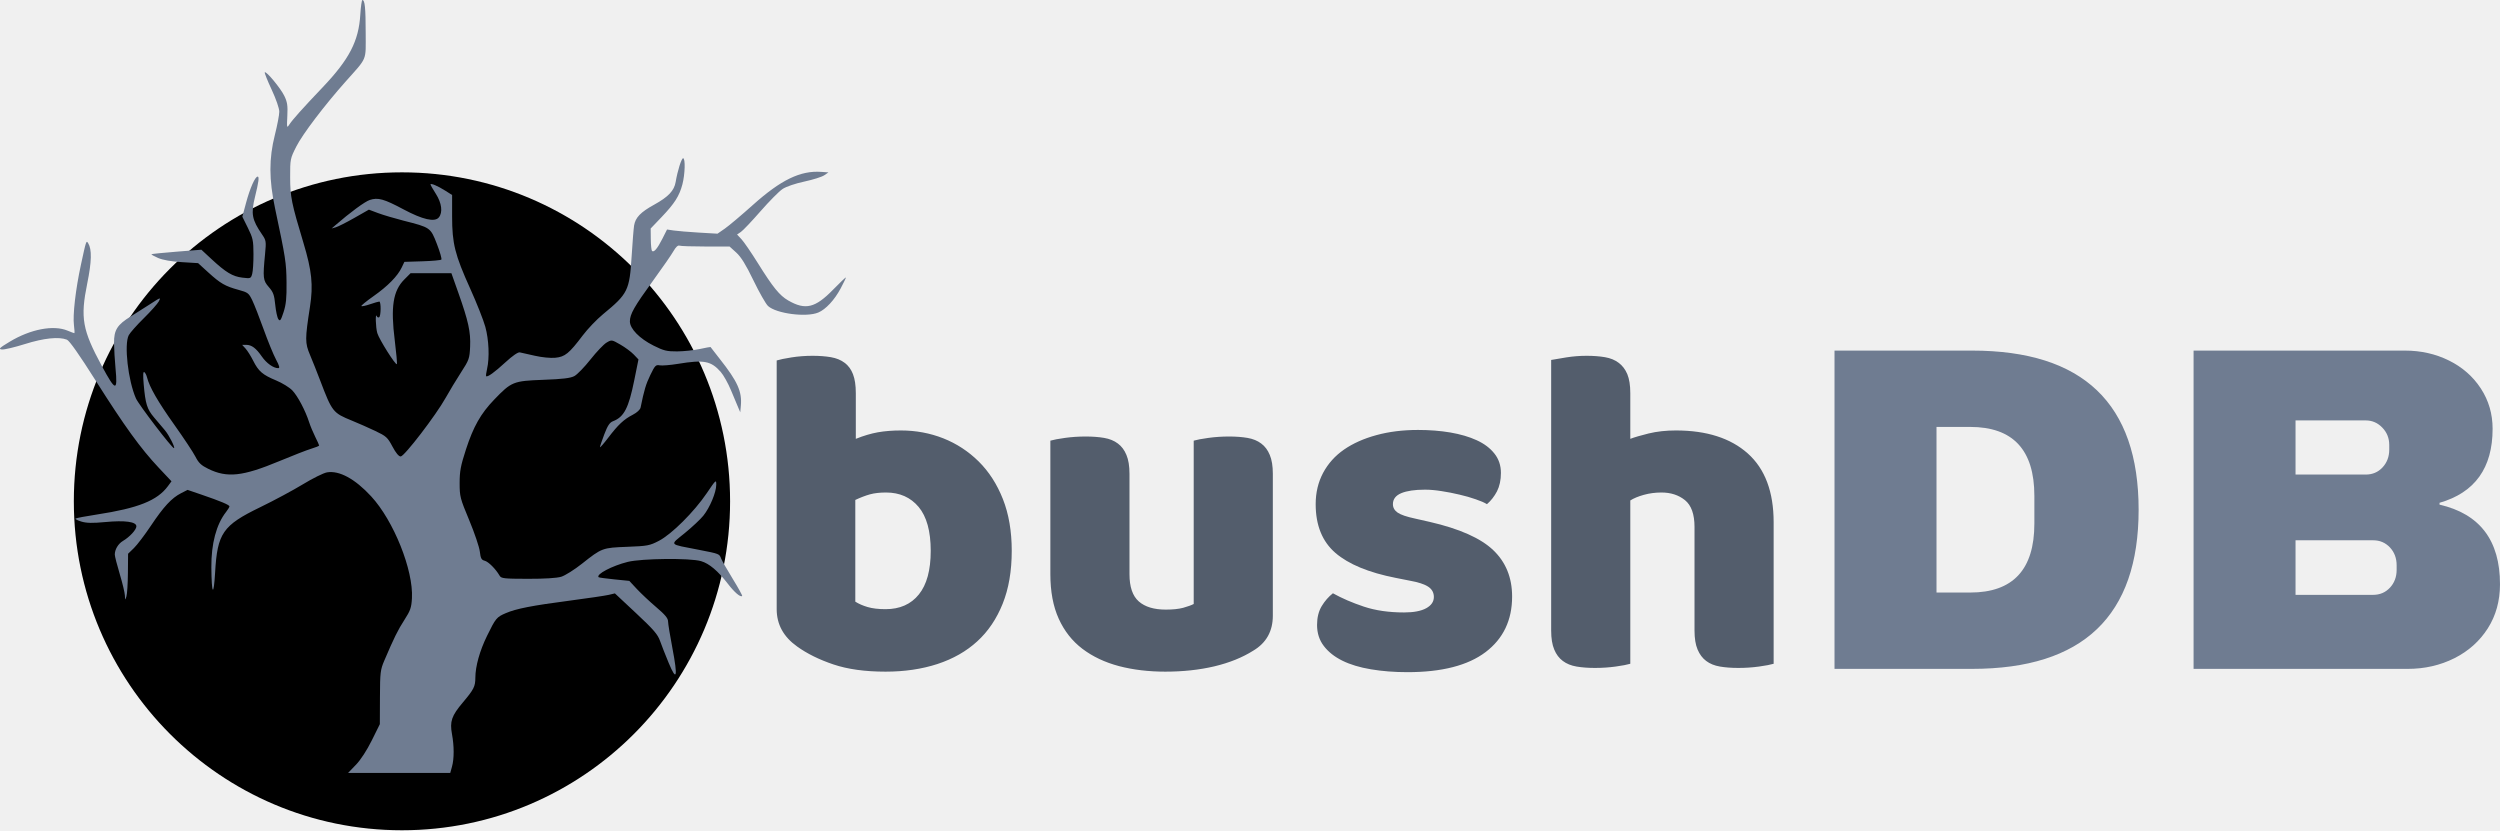
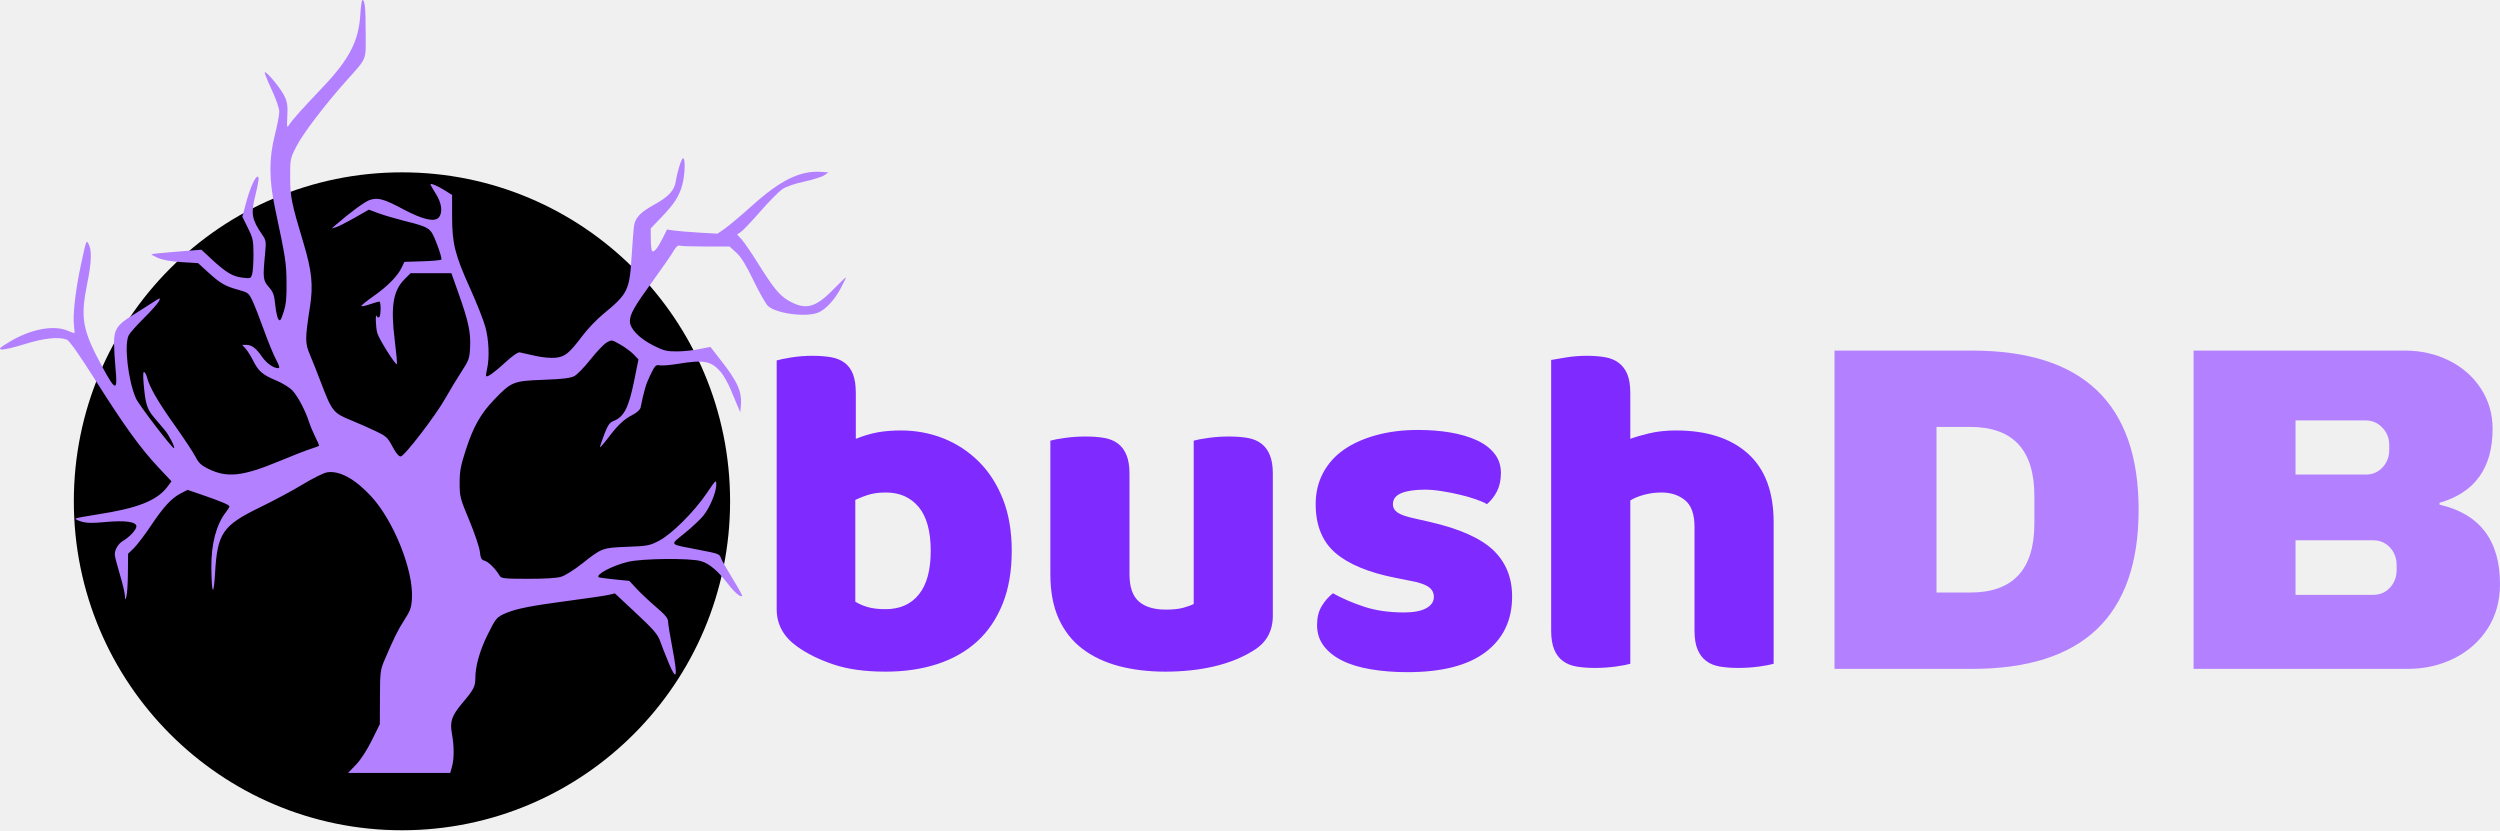
<svg xmlns="http://www.w3.org/2000/svg" width="334.471" height="111.079" version="1.1" viewBox="0 0 359.557 119.41" id="svg23">
  <defs id="defs7">
    <filter id="editing-jagged" x="0" y="0" width="1" height="1">
      <feTurbulence baseFrequency="0" result="turb" seed="1" id="feTurbulence2" />
      <feDisplacementMap in="SourceGraphic" in2="turb" id="feDisplacementMap4" scale="0" xChannelSelector="A" yChannelSelector="A" />
    </filter>
  </defs>
-   <g id="g1577" transform="translate(-126.1745,-7.252487)">
+   <g id="g1577" transform="translate(-126.1745,-7.252486)">
    <g id="g970" transform="translate(36)" style="stroke:none" />
  </g>
-   <g id="g8" transform="matrix(1.31999,0,0,1.323332,-150.9955,-25.45632)">
-     <g id="g10">
-       <rect x="130.28" y="52.772" width="263.542" height="44.083" rx="14.484" ry="22.042" stroke-width="0.79" id="rect9" style="fill:none;stroke:none;stroke-width:1.312;stroke-dasharray:none" />
-       <g id="g1">
-         <g id="g9" />
-         <g id="g2">
-           <circle style="fill:#000000;stroke:none;stroke-width:1.496;stroke-linejoin:round;stroke-dasharray:none" id="path1024" cx="158.188" cy="73.719" r="35.752" transform="translate(-3.9510087e-6)" />
-           <g id="g1079" transform="translate(84.6976)" style="fill:#6f7c91">
-             <path d="m 68.471,102.36 c 0.522,-0.542 1.196,-1.575 1.732,-2.654 l 0.877,-1.767 0.012,-2.914 c 0.011,-2.711 0.045,-2.989 0.477,-4 1.059,-2.476 1.476,-3.317 2.19,-4.421 0.65,-1.005 0.761,-1.323 0.819,-2.354 0.171,-3.036 -1.989,-8.42 -4.443,-11.07 -1.761,-1.903 -3.475,-2.831 -4.809,-2.606 -0.376,0.063 -1.557,0.646 -2.625,1.295 -1.068,0.649 -3.166,1.772 -4.662,2.496 -4.076,1.972 -4.663,2.82 -4.907,7.09 -0.157,2.733 -0.386,2.415 -0.409,-0.569 -0.02,-2.555 0.54,-4.657 1.603,-6.008 0.203,-0.258 0.368,-0.53 0.368,-0.605 0,-0.162 -0.972,-0.57 -3.051,-1.279 l -1.512,-0.516 -0.714,0.364 c -1.022,0.521 -1.893,1.458 -3.279,3.528 -0.668,0.997 -1.501,2.091 -1.852,2.431 l -0.637,0.618 -0.018,2.092 c -0.01,1.151 -0.083,2.296 -0.163,2.544 -0.142,0.445 -0.145,0.443 -0.165,-0.091 -0.011,-0.299 -0.264,-1.351 -0.561,-2.338 -0.298,-0.987 -0.541,-1.941 -0.541,-2.119 0,-0.554 0.372,-1.174 0.885,-1.477 0.74,-0.437 1.468,-1.226 1.468,-1.59 0,-0.5 -1.233,-0.669 -3.388,-0.466 -1.382,0.131 -2.038,0.118 -2.598,-0.049 -0.412,-0.123 -0.702,-0.271 -0.645,-0.328 0.057,-0.057 1.101,-0.256 2.32,-0.441 4.497,-0.686 6.588,-1.517 7.743,-3.079 l 0.393,-0.532 -1.402,-1.486 c -1.962,-2.08 -3.715,-4.497 -6.859,-9.458 -1.785,-2.816 -2.86,-4.341 -3.135,-4.448 -0.883,-0.343 -2.504,-0.174 -4.586,0.479 -1.126,0.353 -2.252,0.618 -2.503,0.588 -0.391,-0.046 -0.27,-0.166 0.849,-0.84 2.281,-1.374 4.779,-1.851 6.324,-1.205 0.357,0.149 0.684,0.272 0.725,0.272 0.041,0 0.023,-0.387 -0.04,-0.861 -0.145,-1.093 0.176,-3.884 0.756,-6.562 0.573,-2.65 0.587,-2.69 0.792,-2.357 0.416,0.673 0.386,1.996 -0.097,4.359 -0.77,3.766 -0.544,5.047 1.587,8.989 1.504,2.781 1.737,2.821 1.49,0.252 -0.082,-0.856 -0.154,-2.085 -0.161,-2.733 -0.014,-1.434 0.344,-2.003 1.837,-2.916 0.552,-0.338 1.521,-0.952 2.152,-1.364 1.081,-0.706 1.134,-0.722 0.896,-0.272 -0.139,0.263 -0.876,1.089 -1.637,1.836 -0.761,0.747 -1.501,1.578 -1.643,1.847 -0.525,0.993 -0.077,4.93 0.781,6.871 0.301,0.681 3.92,5.404 4.14,5.404 0.181,0 -0.531,-1.409 -0.978,-1.936 -0.27,-0.318 -0.804,-0.947 -1.187,-1.399 -0.764,-0.899 -0.943,-1.473 -1.131,-3.617 -0.084,-0.966 -0.064,-1.392 0.062,-1.314 0.103,0.063 0.239,0.322 0.302,0.575 0.262,1.044 1.185,2.645 2.965,5.14 1.036,1.453 2.078,3.022 2.314,3.486 0.344,0.674 0.625,0.94 1.397,1.317 2.055,1.005 3.744,0.822 7.734,-0.837 1.444,-0.601 3.012,-1.209 3.485,-1.351 0.473,-0.142 0.86,-0.299 0.86,-0.348 0,-0.049 -0.193,-0.474 -0.428,-0.944 -0.235,-0.47 -0.532,-1.18 -0.66,-1.578 -0.405,-1.265 -1.255,-2.869 -1.84,-3.472 -0.311,-0.321 -1.103,-0.806 -1.761,-1.078 -1.474,-0.61 -1.92,-0.993 -2.501,-2.149 -0.25,-0.498 -0.623,-1.089 -0.828,-1.313 l -0.374,-0.407 h 0.444 c 0.59,0 1.071,0.358 1.701,1.266 0.509,0.734 1.26,1.268 1.785,1.268 0.199,0 0.14,-0.231 -0.244,-0.951 -0.279,-0.523 -0.883,-1.994 -1.342,-3.269 -0.459,-1.275 -1.017,-2.696 -1.24,-3.156 -0.379,-0.781 -0.48,-0.858 -1.492,-1.133 -1.459,-0.397 -1.974,-0.693 -3.292,-1.889 l -1.119,-1.016 -1.778,-0.108 c -1.128,-0.069 -2.069,-0.233 -2.575,-0.451 -0.439,-0.188 -0.764,-0.373 -0.724,-0.409 0.04,-0.037 1.28,-0.162 2.754,-0.279 l 2.681,-0.213 1.103,1.021 c 1.562,1.446 2.303,1.89 3.365,2.016 0.901,0.107 0.928,0.096 1.07,-0.413 0.08,-0.287 0.143,-1.255 0.139,-2.151 -0.006,-1.477 -0.063,-1.743 -0.61,-2.845 l -0.604,-1.216 0.404,-1.5 c 0.433,-1.609 0.987,-2.858 1.268,-2.858 0.186,0 0.11,0.578 -0.29,2.199 -0.457,1.85 -0.338,2.482 0.765,4.088 0.447,0.65 0.463,0.755 0.329,2.132 -0.253,2.604 -0.223,2.867 0.411,3.588 0.483,0.55 0.592,0.851 0.698,1.924 0.069,0.699 0.223,1.405 0.342,1.568 0.185,0.253 0.268,0.139 0.565,-0.766 0.273,-0.834 0.343,-1.531 0.324,-3.236 -0.024,-2.154 -0.099,-2.633 -1.253,-8.057 -0.665,-3.123 -0.67,-5.396 -0.019,-7.967 0.265,-1.046 0.481,-2.181 0.482,-2.523 1.35e-4,-0.361 -0.35,-1.372 -0.835,-2.409 -0.459,-0.983 -0.796,-1.826 -0.747,-1.874 0.159,-0.159 1.726,1.726 2.131,2.562 0.327,0.676 0.384,1.056 0.327,2.188 -0.065,1.28 -0.051,1.342 0.206,0.944 0.346,-0.536 1.421,-1.734 3.627,-4.047 2.918,-3.059 3.946,-5.036 4.119,-7.921 0.052,-0.871 0.156,-1.584 0.23,-1.584 0.267,0 0.353,0.861 0.356,3.562 0.003,3.133 0.225,2.595 -2.194,5.31 -2.312,2.594 -4.682,5.708 -5.36,7.043 -0.668,1.316 -0.681,1.383 -0.677,3.351 0.005,2.118 0.149,2.827 1.448,7.124 0.917,3.035 1.079,4.597 0.717,6.924 -0.552,3.547 -0.552,3.955 5.4e-4,5.26 0.272,0.642 0.774,1.901 1.115,2.797 1.29,3.385 1.387,3.507 3.437,4.337 0.684,0.277 1.83,0.782 2.548,1.122 1.205,0.571 1.35,0.702 1.881,1.699 0.372,0.699 0.689,1.08 0.898,1.08 0.395,0 3.857,-4.504 4.907,-6.385 0.402,-0.72 1.151,-1.956 1.664,-2.747 0.883,-1.361 0.936,-1.51 0.994,-2.806 0.072,-1.587 -0.186,-2.765 -1.282,-5.85 l -0.756,-2.127 h -4.452 l -0.683,0.683 c -1.224,1.224 -1.497,2.962 -1.037,6.618 0.172,1.372 0.275,2.533 0.228,2.58 -0.14,0.14 -1.943,-2.715 -2.133,-3.38 -0.177,-0.618 -0.227,-2.263 -0.056,-1.838 0.05,0.125 0.166,0.181 0.257,0.125 0.206,-0.127 0.221,-1.71 0.017,-1.71 -0.082,0 -0.534,0.131 -1.006,0.292 -0.471,0.161 -0.897,0.252 -0.946,0.202 -0.049,-0.049 0.546,-0.535 1.322,-1.079 1.55,-1.086 2.626,-2.178 3.075,-3.119 l 0.291,-0.61 1.951,-0.061 c 1.073,-0.033 2.007,-0.117 2.076,-0.186 0.069,-0.069 -0.149,-0.829 -0.483,-1.688 -0.701,-1.801 -0.693,-1.796 -3.638,-2.542 -0.978,-0.248 -2.228,-0.619 -2.777,-0.824 l -0.998,-0.374 -1.576,0.895 c -0.867,0.492 -1.78,0.953 -2.029,1.023 l -0.453,0.128 0.379,-0.328 c 1.64,-1.42 3.236,-2.591 3.776,-2.769 0.895,-0.295 1.538,-0.117 3.672,1.019 2.101,1.118 3.406,1.415 3.852,0.877 0.447,-0.539 0.318,-1.56 -0.323,-2.559 -0.321,-0.501 -0.584,-0.963 -0.584,-1.026 0,-0.173 0.793,0.162 1.621,0.685 l 0.733,0.463 V 42.747 c 0,2.967 0.301,4.165 1.973,7.86 0.704,1.555 1.444,3.421 1.645,4.147 0.389,1.405 0.471,3.37 0.19,4.58 -0.092,0.396 -0.137,0.748 -0.102,0.784 0.141,0.141 0.907,-0.407 2.099,-1.502 0.77,-0.707 1.372,-1.122 1.569,-1.083 0.176,0.035 0.915,0.201 1.643,0.368 0.763,0.175 1.706,0.268 2.226,0.218 1.057,-0.102 1.503,-0.464 2.989,-2.427 0.538,-0.711 1.528,-1.744 2.199,-2.295 2.733,-2.243 2.898,-2.575 3.132,-6.344 0.094,-1.508 0.213,-2.998 0.266,-3.312 0.144,-0.864 0.708,-1.447 2.18,-2.255 1.546,-0.848 2.191,-1.528 2.349,-2.476 0.202,-1.211 0.632,-2.575 0.812,-2.575 0.259,0 0.21,1.757 -0.08,2.847 -0.337,1.265 -0.853,2.072 -2.269,3.551 l -1.186,1.238 0.013,1.159 c 0.008,0.637 0.066,1.212 0.131,1.277 0.202,0.202 0.585,-0.245 1.123,-1.307 l 0.516,-1.02 0.738,0.109 c 0.406,0.06 1.643,0.162 2.749,0.227 l 2.011,0.118 0.795,-0.549 c 0.437,-0.302 1.814,-1.459 3.058,-2.571 3.061,-2.735 5.188,-3.76 7.459,-3.597 l 0.779,0.056 -0.466,0.317 c -0.257,0.174 -1.231,0.48 -2.166,0.68 -0.992,0.212 -1.979,0.548 -2.372,0.808 -0.37,0.245 -1.449,1.332 -2.398,2.415 -0.949,1.084 -1.912,2.097 -2.141,2.251 l -0.416,0.281 0.484,0.516 c 0.266,0.284 1.07,1.453 1.786,2.599 1.65,2.639 2.361,3.51 3.309,4.055 1.863,1.071 2.939,0.812 4.877,-1.172 0.772,-0.79 1.403,-1.387 1.403,-1.325 0,0.062 -0.255,0.59 -0.566,1.174 -0.676,1.268 -1.624,2.288 -2.445,2.631 -1.302,0.544 -4.572,0.12 -5.475,-0.71 -0.238,-0.219 -0.951,-1.468 -1.584,-2.774 -0.832,-1.719 -1.352,-2.557 -1.878,-3.033 l -0.727,-0.657 h -2.61 c -1.436,0 -2.722,-0.043 -2.86,-0.096 -0.156,-0.06 -0.395,0.162 -0.636,0.588 -0.212,0.376 -1.21,1.816 -2.218,3.199 -2.071,2.842 -2.538,3.661 -2.538,4.448 0,0.795 1.049,1.865 2.577,2.629 1.106,0.554 1.443,0.636 2.562,0.631 0.709,-0.004 1.817,-0.12 2.463,-0.258 0.646,-0.139 1.179,-0.238 1.184,-0.22 0.006,0.018 0.46,0.602 1.012,1.299 1.938,2.448 2.433,3.546 2.293,5.081 l -0.065,0.713 -0.223,-0.519 c -0.123,-0.285 -0.478,-1.132 -0.79,-1.88 -0.312,-0.749 -0.811,-1.64 -1.11,-1.98 -1.054,-1.201 -1.827,-1.348 -4.653,-0.885 -0.846,0.139 -1.748,0.212 -2.005,0.163 -0.421,-0.081 -0.519,0.021 -1.02,1.057 -0.482,0.996 -0.674,1.638 -1.058,3.527 -0.047,0.232 -0.39,0.549 -0.85,0.786 -0.983,0.507 -1.592,1.076 -2.693,2.519 -0.486,0.637 -0.884,1.087 -0.884,1 0,-0.087 0.213,-0.716 0.473,-1.397 0.363,-0.949 0.584,-1.281 0.95,-1.42 1.196,-0.455 1.701,-1.423 2.311,-4.437 l 0.461,-2.275 -0.513,-0.536 c -0.282,-0.295 -0.94,-0.781 -1.461,-1.079 -0.943,-0.54 -0.951,-0.541 -1.505,-0.214 -0.307,0.181 -1.093,1.005 -1.748,1.831 -0.655,0.826 -1.444,1.638 -1.754,1.804 -0.426,0.228 -1.255,0.328 -3.397,0.408 -3.27,0.123 -3.459,0.199 -5.356,2.167 -1.451,1.505 -2.257,2.926 -3.061,5.396 -0.579,1.779 -0.69,2.367 -0.69,3.659 3.58e-4,1.465 0.051,1.66 1.047,4.042 0.576,1.377 1.094,2.906 1.152,3.398 0.088,0.744 0.177,0.912 0.531,1.001 0.406,0.102 1.202,0.896 1.622,1.619 0.179,0.309 0.457,0.34 3.078,0.345 1.83,0.004 3.158,-0.078 3.64,-0.225 0.417,-0.127 1.436,-0.765 2.263,-1.419 2.166,-1.712 2.219,-1.732 4.934,-1.834 2.204,-0.084 2.438,-0.128 3.451,-0.653 1.391,-0.722 3.831,-3.147 5.209,-5.177 1.005,-1.48 1.038,-1.509 1.033,-0.905 -0.006,0.826 -0.697,2.474 -1.408,3.355 -0.314,0.39 -1.221,1.238 -2.016,1.885 -1.669,1.36 -1.831,1.168 1.527,1.821 2.262,0.44 2.233,0.429 2.437,0.965 0.083,0.219 0.647,1.203 1.254,2.188 0.606,0.984 1.07,1.823 1.03,1.863 -0.175,0.175 -0.828,-0.376 -1.542,-1.302 -1.1,-1.426 -2.043,-2.222 -2.942,-2.483 -1.203,-0.35 -6.454,-0.296 -7.978,0.081 -1.706,0.422 -3.489,1.358 -3.179,1.668 0.038,0.038 0.806,0.143 1.706,0.233 l 1.637,0.164 0.832,0.89 c 0.458,0.489 1.407,1.377 2.11,1.973 0.95,0.805 1.279,1.199 1.281,1.536 9.4e-4,0.249 0.217,1.57 0.478,2.935 0.602,3.142 0.464,3.677 -0.408,1.585 -0.352,-0.843 -0.776,-1.921 -0.944,-2.395 -0.251,-0.711 -0.709,-1.24 -2.611,-3.013 l -2.307,-2.151 -0.678,0.16 c -0.373,0.088 -2.266,0.368 -4.208,0.622 -4.165,0.545 -5.859,0.875 -7.005,1.366 -1,0.429 -1.097,0.546 -2.044,2.476 -0.795,1.62 -1.265,3.301 -1.269,4.537 -0.003,0.961 -0.162,1.274 -1.37,2.701 -1.217,1.437 -1.43,2.056 -1.178,3.422 0.243,1.314 0.244,2.68 0.001,3.552 l -0.189,0.679 H 67.616 l 0.855,-0.887 z" fill="#9955ff" stroke="#000" stroke-width="1.139" id="path21" style="fill:#6f7c91;stroke:none;stroke-width:0;stroke-dasharray:none" />
+   <g id="g6" transform="matrix(1.31999,0,0,1.323332,-150.9955,-25.45632)">
+     <g id="g8">
+       <g id="g10">
+         <rect x="130.28" y="52.772" width="263.542" height="44.083" rx="14.484" ry="22.042" stroke-width="0.79" id="rect9" style="fill:none;stroke:none;stroke-width:1.312;stroke-dasharray:none" />
+         <g id="g1">
+           <g id="g9">
+             <circle style="fill:#000000;stroke:none;stroke-width:1.496;stroke-linejoin:round;stroke-dasharray:none" id="path1024" cx="158.188" cy="73.719" r="35.752" />
+             <g id="g1079" transform="translate(84.6976)">
+               <path d="m 68.471,102.36 c 0.522,-0.542 1.196,-1.575 1.732,-2.654 l 0.877,-1.767 0.012,-2.914 c 0.011,-2.711 0.045,-2.989 0.477,-4 1.059,-2.476 1.476,-3.317 2.19,-4.421 0.65,-1.005 0.761,-1.323 0.819,-2.354 0.171,-3.036 -1.989,-8.42 -4.443,-11.07 -1.761,-1.903 -3.475,-2.831 -4.809,-2.606 -0.376,0.063 -1.557,0.646 -2.625,1.295 -1.068,0.649 -3.166,1.772 -4.662,2.496 -4.076,1.972 -4.663,2.82 -4.907,7.09 -0.157,2.733 -0.386,2.415 -0.409,-0.569 -0.02,-2.555 0.54,-4.657 1.603,-6.008 0.203,-0.258 0.368,-0.53 0.368,-0.605 0,-0.162 -0.972,-0.57 -3.051,-1.279 l -1.512,-0.516 -0.714,0.364 c -1.022,0.521 -1.893,1.458 -3.279,3.528 -0.668,0.997 -1.501,2.091 -1.852,2.431 l -0.637,0.618 -0.018,2.092 c -0.01,1.151 -0.083,2.296 -0.163,2.544 -0.142,0.445 -0.145,0.443 -0.165,-0.091 -0.011,-0.299 -0.264,-1.351 -0.561,-2.338 -0.298,-0.987 -0.541,-1.941 -0.541,-2.119 0,-0.554 0.372,-1.174 0.885,-1.477 0.74,-0.437 1.468,-1.226 1.468,-1.59 0,-0.5 -1.233,-0.669 -3.388,-0.466 -1.382,0.131 -2.038,0.118 -2.598,-0.049 -0.412,-0.123 -0.702,-0.271 -0.645,-0.328 0.057,-0.057 1.101,-0.256 2.32,-0.441 4.497,-0.686 6.588,-1.517 7.743,-3.079 l 0.393,-0.532 -1.402,-1.486 c -1.962,-2.08 -3.715,-4.497 -6.859,-9.458 -1.785,-2.816 -2.86,-4.341 -3.135,-4.448 -0.883,-0.343 -2.504,-0.174 -4.586,0.479 -1.126,0.353 -2.252,0.618 -2.503,0.588 -0.391,-0.046 -0.27,-0.166 0.849,-0.84 2.281,-1.374 4.779,-1.851 6.324,-1.205 0.357,0.149 0.684,0.272 0.725,0.272 0.041,0 0.023,-0.387 -0.04,-0.861 -0.145,-1.093 0.176,-3.884 0.756,-6.562 0.573,-2.65 0.587,-2.69 0.792,-2.357 0.416,0.673 0.386,1.996 -0.097,4.359 -0.77,3.766 -0.544,5.047 1.587,8.989 1.504,2.781 1.737,2.821 1.49,0.252 -0.082,-0.856 -0.154,-2.085 -0.161,-2.733 -0.014,-1.434 0.344,-2.003 1.837,-2.916 0.552,-0.338 1.521,-0.952 2.152,-1.364 1.081,-0.706 1.134,-0.722 0.896,-0.272 -0.139,0.263 -0.876,1.089 -1.637,1.836 -0.761,0.747 -1.501,1.578 -1.643,1.847 -0.525,0.993 -0.077,4.93 0.781,6.871 0.301,0.681 3.92,5.404 4.14,5.404 0.181,0 -0.531,-1.409 -0.978,-1.936 -0.27,-0.318 -0.804,-0.947 -1.187,-1.399 -0.764,-0.899 -0.943,-1.473 -1.131,-3.617 -0.084,-0.966 -0.064,-1.392 0.062,-1.314 0.103,0.063 0.239,0.322 0.302,0.575 0.262,1.044 1.185,2.645 2.965,5.14 1.036,1.453 2.078,3.022 2.314,3.486 0.344,0.674 0.625,0.94 1.397,1.317 2.055,1.005 3.744,0.822 7.734,-0.837 1.444,-0.601 3.012,-1.209 3.485,-1.351 0.473,-0.142 0.86,-0.299 0.86,-0.348 0,-0.049 -0.193,-0.474 -0.428,-0.944 -0.235,-0.47 -0.532,-1.18 -0.66,-1.578 -0.405,-1.265 -1.255,-2.869 -1.84,-3.472 -0.311,-0.321 -1.103,-0.806 -1.761,-1.078 -1.474,-0.61 -1.92,-0.993 -2.501,-2.149 -0.25,-0.498 -0.623,-1.089 -0.828,-1.313 l -0.374,-0.407 h 0.444 c 0.59,0 1.071,0.358 1.701,1.266 0.509,0.734 1.26,1.268 1.785,1.268 0.199,0 0.14,-0.231 -0.244,-0.951 -0.279,-0.523 -0.883,-1.994 -1.342,-3.269 -0.459,-1.275 -1.017,-2.696 -1.24,-3.156 -0.379,-0.781 -0.48,-0.858 -1.492,-1.133 -1.459,-0.397 -1.974,-0.693 -3.292,-1.889 l -1.119,-1.016 -1.778,-0.108 c -1.128,-0.069 -2.069,-0.233 -2.575,-0.451 -0.439,-0.188 -0.764,-0.373 -0.724,-0.409 0.04,-0.037 1.28,-0.162 2.754,-0.279 l 2.681,-0.213 1.103,1.021 c 1.562,1.446 2.303,1.89 3.365,2.016 0.901,0.107 0.928,0.096 1.07,-0.413 0.08,-0.287 0.143,-1.255 0.139,-2.151 -0.006,-1.477 -0.063,-1.743 -0.61,-2.845 l -0.604,-1.216 0.404,-1.5 c 0.433,-1.609 0.987,-2.858 1.268,-2.858 0.186,0 0.11,0.578 -0.29,2.199 -0.457,1.85 -0.338,2.482 0.765,4.088 0.447,0.65 0.463,0.755 0.329,2.132 -0.253,2.604 -0.223,2.867 0.411,3.588 0.483,0.55 0.592,0.851 0.698,1.924 0.069,0.699 0.223,1.405 0.342,1.568 0.185,0.253 0.268,0.139 0.565,-0.766 0.273,-0.834 0.343,-1.531 0.324,-3.236 -0.024,-2.154 -0.099,-2.633 -1.253,-8.057 -0.665,-3.123 -0.67,-5.396 -0.019,-7.967 0.265,-1.046 0.481,-2.181 0.482,-2.523 1.35e-4,-0.361 -0.35,-1.372 -0.835,-2.409 -0.459,-0.983 -0.796,-1.826 -0.747,-1.874 0.159,-0.159 1.726,1.726 2.131,2.562 0.327,0.676 0.384,1.056 0.327,2.188 -0.065,1.28 -0.051,1.342 0.206,0.944 0.346,-0.536 1.421,-1.734 3.627,-4.047 2.918,-3.059 3.946,-5.036 4.119,-7.921 0.052,-0.871 0.156,-1.584 0.23,-1.584 0.267,0 0.353,0.861 0.356,3.562 0.003,3.133 0.225,2.595 -2.194,5.31 -2.312,2.594 -4.682,5.708 -5.36,7.043 -0.668,1.316 -0.681,1.383 -0.677,3.351 0.005,2.118 0.149,2.827 1.448,7.124 0.917,3.035 1.079,4.597 0.717,6.924 -0.552,3.547 -0.552,3.955 5.4e-4,5.26 0.272,0.642 0.774,1.901 1.115,2.797 1.29,3.385 1.387,3.507 3.437,4.337 0.684,0.277 1.83,0.782 2.548,1.122 1.205,0.571 1.35,0.702 1.881,1.699 0.372,0.699 0.689,1.08 0.898,1.08 0.395,0 3.857,-4.504 4.907,-6.385 0.402,-0.72 1.151,-1.956 1.664,-2.747 0.883,-1.361 0.936,-1.51 0.994,-2.806 0.072,-1.587 -0.186,-2.765 -1.282,-5.85 l -0.756,-2.127 h -4.452 l -0.683,0.683 c -1.224,1.224 -1.497,2.962 -1.037,6.618 0.172,1.372 0.275,2.533 0.228,2.58 -0.14,0.14 -1.943,-2.715 -2.133,-3.38 -0.177,-0.618 -0.227,-2.263 -0.056,-1.838 0.05,0.125 0.166,0.181 0.257,0.125 0.206,-0.127 0.221,-1.71 0.017,-1.71 -0.082,0 -0.534,0.131 -1.006,0.292 -0.471,0.161 -0.897,0.252 -0.946,0.202 -0.049,-0.049 0.546,-0.535 1.322,-1.079 1.55,-1.086 2.626,-2.178 3.075,-3.119 l 0.291,-0.61 1.951,-0.061 c 1.073,-0.033 2.007,-0.117 2.076,-0.186 0.069,-0.069 -0.149,-0.829 -0.483,-1.688 -0.701,-1.801 -0.693,-1.796 -3.638,-2.542 -0.978,-0.248 -2.228,-0.619 -2.777,-0.824 l -0.998,-0.374 -1.576,0.895 c -0.867,0.492 -1.78,0.953 -2.029,1.023 l -0.453,0.128 0.379,-0.328 c 1.64,-1.42 3.236,-2.591 3.776,-2.769 0.895,-0.295 1.538,-0.117 3.672,1.019 2.101,1.118 3.406,1.415 3.852,0.877 0.447,-0.539 0.318,-1.56 -0.323,-2.559 -0.321,-0.501 -0.584,-0.963 -0.584,-1.026 0,-0.173 0.793,0.162 1.621,0.685 l 0.733,0.463 V 42.747 c 0,2.967 0.301,4.165 1.973,7.86 0.704,1.555 1.444,3.421 1.645,4.147 0.389,1.405 0.471,3.37 0.19,4.58 -0.092,0.396 -0.137,0.748 -0.102,0.784 0.141,0.141 0.907,-0.407 2.099,-1.502 0.77,-0.707 1.372,-1.122 1.569,-1.083 0.176,0.035 0.915,0.201 1.643,0.368 0.763,0.175 1.706,0.268 2.226,0.218 1.057,-0.102 1.503,-0.464 2.989,-2.427 0.538,-0.711 1.528,-1.744 2.199,-2.295 2.733,-2.243 2.898,-2.575 3.132,-6.344 0.094,-1.508 0.213,-2.998 0.266,-3.312 0.144,-0.864 0.708,-1.447 2.18,-2.255 1.546,-0.848 2.191,-1.528 2.349,-2.476 0.202,-1.211 0.632,-2.575 0.812,-2.575 0.259,0 0.21,1.757 -0.08,2.847 -0.337,1.265 -0.853,2.072 -2.269,3.551 l -1.186,1.238 0.013,1.159 c 0.008,0.637 0.066,1.212 0.131,1.277 0.202,0.202 0.585,-0.245 1.123,-1.307 l 0.516,-1.02 0.738,0.109 c 0.406,0.06 1.643,0.162 2.749,0.227 l 2.011,0.118 0.795,-0.549 c 0.437,-0.302 1.814,-1.459 3.058,-2.571 3.061,-2.735 5.188,-3.76 7.459,-3.597 l 0.779,0.056 -0.466,0.317 c -0.257,0.174 -1.231,0.48 -2.166,0.68 -0.992,0.212 -1.979,0.548 -2.372,0.808 -0.37,0.245 -1.449,1.332 -2.398,2.415 -0.949,1.084 -1.912,2.097 -2.141,2.251 l -0.416,0.281 0.484,0.516 c 0.266,0.284 1.07,1.453 1.786,2.599 1.65,2.639 2.361,3.51 3.309,4.055 1.863,1.071 2.939,0.812 4.877,-1.172 0.772,-0.79 1.403,-1.387 1.403,-1.325 0,0.062 -0.255,0.59 -0.566,1.174 -0.676,1.268 -1.624,2.288 -2.445,2.631 -1.302,0.544 -4.572,0.12 -5.475,-0.71 -0.238,-0.219 -0.951,-1.468 -1.584,-2.774 -0.832,-1.719 -1.352,-2.557 -1.878,-3.033 l -0.727,-0.657 h -2.61 c -1.436,0 -2.722,-0.043 -2.86,-0.096 -0.156,-0.06 -0.395,0.162 -0.636,0.588 -0.212,0.376 -1.21,1.816 -2.218,3.199 -2.071,2.842 -2.538,3.661 -2.538,4.448 0,0.795 1.049,1.865 2.577,2.629 1.106,0.554 1.443,0.636 2.562,0.631 0.709,-0.004 1.817,-0.12 2.463,-0.258 0.646,-0.139 1.179,-0.238 1.184,-0.22 0.006,0.018 0.46,0.602 1.012,1.299 1.938,2.448 2.433,3.546 2.293,5.081 l -0.065,0.713 -0.223,-0.519 c -0.123,-0.285 -0.478,-1.132 -0.79,-1.88 -0.312,-0.749 -0.811,-1.64 -1.11,-1.98 -1.054,-1.201 -1.827,-1.348 -4.653,-0.885 -0.846,0.139 -1.748,0.212 -2.005,0.163 -0.421,-0.081 -0.519,0.021 -1.02,1.057 -0.482,0.996 -0.674,1.638 -1.058,3.527 -0.047,0.232 -0.39,0.549 -0.85,0.786 -0.983,0.507 -1.592,1.076 -2.693,2.519 -0.486,0.637 -0.884,1.087 -0.884,1 0,-0.087 0.213,-0.716 0.473,-1.397 0.363,-0.949 0.584,-1.281 0.95,-1.42 1.196,-0.455 1.701,-1.423 2.311,-4.437 l 0.461,-2.275 -0.513,-0.536 c -0.282,-0.295 -0.94,-0.781 -1.461,-1.079 -0.943,-0.54 -0.951,-0.541 -1.505,-0.214 -0.307,0.181 -1.093,1.005 -1.748,1.831 -0.655,0.826 -1.444,1.638 -1.754,1.804 -0.426,0.228 -1.255,0.328 -3.397,0.408 -3.27,0.123 -3.459,0.199 -5.356,2.167 -1.451,1.505 -2.257,2.926 -3.061,5.396 -0.579,1.779 -0.69,2.367 -0.69,3.659 3.58e-4,1.465 0.051,1.66 1.047,4.042 0.576,1.377 1.094,2.906 1.152,3.398 0.088,0.744 0.177,0.912 0.531,1.001 0.406,0.102 1.202,0.896 1.622,1.619 0.179,0.309 0.457,0.34 3.078,0.345 1.83,0.004 3.158,-0.078 3.64,-0.225 0.417,-0.127 1.436,-0.765 2.263,-1.419 2.166,-1.712 2.219,-1.732 4.934,-1.834 2.204,-0.084 2.438,-0.128 3.451,-0.653 1.391,-0.722 3.831,-3.147 5.209,-5.177 1.005,-1.48 1.038,-1.509 1.033,-0.905 -0.006,0.826 -0.697,2.474 -1.408,3.355 -0.314,0.39 -1.221,1.238 -2.016,1.885 -1.669,1.36 -1.831,1.168 1.527,1.821 2.262,0.44 2.233,0.429 2.437,0.965 0.083,0.219 0.647,1.203 1.254,2.188 0.606,0.984 1.07,1.823 1.03,1.863 -0.175,0.175 -0.828,-0.376 -1.542,-1.302 -1.1,-1.426 -2.043,-2.222 -2.942,-2.483 -1.203,-0.35 -6.454,-0.296 -7.978,0.081 -1.706,0.422 -3.489,1.358 -3.179,1.668 0.038,0.038 0.806,0.143 1.706,0.233 l 1.637,0.164 0.832,0.89 c 0.458,0.489 1.407,1.377 2.11,1.973 0.95,0.805 1.279,1.199 1.281,1.536 9.4e-4,0.249 0.217,1.57 0.478,2.935 0.602,3.142 0.464,3.677 -0.408,1.585 -0.352,-0.843 -0.776,-1.921 -0.944,-2.395 -0.251,-0.711 -0.709,-1.24 -2.611,-3.013 l -2.307,-2.151 -0.678,0.16 c -0.373,0.088 -2.266,0.368 -4.208,0.622 -4.165,0.545 -5.859,0.875 -7.005,1.366 -1,0.429 -1.097,0.546 -2.044,2.476 -0.795,1.62 -1.265,3.301 -1.269,4.537 -0.003,0.961 -0.162,1.274 -1.37,2.701 -1.217,1.437 -1.43,2.056 -1.178,3.422 0.243,1.314 0.244,2.68 0.001,3.552 l -0.189,0.679 H 67.616 l 0.855,-0.887 z" fill="#9955ff" stroke="#000" stroke-width="1.139" id="path21" style="fill:#b380ff;stroke:none;stroke-width:0;stroke-dasharray:none" />
+             </g>
          </g>
          <g id="g202" transform="matrix(0.7581872,0,0,0.7581872,130.8462,17.75915)" style="fill:#ffffff;stroke:#000000;stroke-width:2.18;stroke-dasharray:none">
            <g id="g5" transform="translate(-4.296565)" style="fill:#ffffff">
-               <path d="m 265.995,52.204 q 23.936,0 23.936,22.812 0,22.812 -23.936,22.812 H 246.228 V 52.204 Z m -5.109,10.943 V 86.886 h 4.839 q 9.223,0 9.223,-9.88 v -3.979 q 0,-9.88 -9.223,-9.88 z m 67.314,-10.943 q 3.451,0 6.331,1.425 2.886,1.425 4.581,4.01 1.689,2.585 1.689,5.772 0,8.419 -7.627,10.611 v 0.264 q 8.689,1.99 8.689,11.409 0,3.58 -1.756,6.331 -1.762,2.751 -4.808,4.28 -3.052,1.523 -6.699,1.523 H 297.828 V 52.205 Z m -15.719,10.009 v 7.762 h 10.083 q 1.461,0 2.419,-1.025 0.964,-1.032 0.964,-2.555 v -0.663 q 0,-1.461 -0.995,-2.487 -0.995,-1.032 -2.389,-1.032 z m 0,17.182 v 7.823 h 11.145 q 1.455,0 2.419,-1.025 0.964,-1.032 0.964,-2.555 v -0.663 q 0,-1.529 -0.964,-2.555 -0.964,-1.025 -2.419,-1.025 z" fill="#aa0000" stroke-width="0.614" id="path11" style="fill:#6f7c91;stroke:none;stroke-width:2.18;stroke-dasharray:none" />
-               <g transform="matrix(1.045165,0,0,1.045165,90.59312,97.16051)" fill="#ffffff" id="g15" style="fill:#535d6c;stroke:none;stroke-width:2.086;stroke-dasharray:none;stroke-opacity:1;filter:url(#editing-jagged)">
-                 <path d="m 3.46,-7.55 v -34.11 q 0.64,-0.2 2.04,-0.42 1.41,-0.22 2.88,-0.22 1.41,0 2.53,0.19 1.12,0.19 1.89,0.77 0.77,0.57 1.15,1.56 0.39,1 0.39,2.6 v 6.27 q 1.6,-0.64 3.04,-0.9 1.44,-0.25 3.16,-0.25 3.08,0 5.83,1.08 2.75,1.09 4.86,3.17 2.11,2.08 3.33,5.15 1.22,3.08 1.22,7.11 0,4.16 -1.25,7.26 -1.25,3.11 -3.49,5.15 -2.24,2.05 -5.47,3.11 -3.23,1.05 -7.14,1.05 -4.22,0 -7.17,-0.99 Q 8.32,-0.96 6.27,-2.43 3.46,-4.42 3.46,-7.55 Z m 14.97,0 q 2.95,0 4.58,-2.02 1.63,-2.01 1.63,-5.98 0,-4.03 -1.66,-6.02 -1.67,-1.98 -4.48,-1.98 -1.28,0 -2.21,0.25 -0.93,0.26 -2.02,0.77 v 13.95 q 0.71,0.45 1.7,0.74 0.99,0.29 2.46,0.29 z m 22.66,-4.8 v -18.31 q 0.64,-0.19 2.01,-0.38 1.38,-0.19 2.85,-0.19 1.41,0 2.53,0.19 1.12,0.19 1.89,0.77 0.77,0.57 1.18,1.57 0.42,0.99 0.42,2.59 v 13.76 q 0,2.62 1.28,3.74 1.28,1.12 3.71,1.12 1.47,0 2.4,-0.25 0.93,-0.26 1.44,-0.52 v -22.4 q 0.64,-0.19 2.02,-0.38 1.37,-0.19 2.84,-0.19 1.41,0 2.53,0.19 1.12,0.19 1.89,0.77 0.77,0.57 1.18,1.57 0.42,0.99 0.42,2.59 v 19.45 q 0,3.2 -2.69,4.8 -2.24,1.41 -5.34,2.15 -3.11,0.73 -6.75,0.73 -3.46,0 -6.37,-0.76 -2.91,-0.77 -5.03,-2.37 -2.11,-1.6 -3.26,-4.13 -1.15,-2.53 -1.15,-6.11 z m 63.49,3.07 q 0,4.86 -3.65,7.62 -3.65,2.75 -10.75,2.75 -2.69,0 -5,-0.39 -2.3,-0.38 -3.93,-1.18 -1.63,-0.8 -2.56,-2.02 -0.93,-1.21 -0.93,-2.88 0,-1.53 0.64,-2.59 0.64,-1.05 1.54,-1.76 1.85,1.03 4.25,1.83 2.4,0.8 5.54,0.8 1.98,0 3.04,-0.58 1.05,-0.58 1.05,-1.54 0,-0.89 -0.76,-1.4 -0.77,-0.52 -2.56,-0.84 l -1.92,-0.38 q -5.57,-1.09 -8.29,-3.42 -2.72,-2.34 -2.72,-6.69 0,-2.37 1.02,-4.29 1.03,-1.92 2.88,-3.2 1.86,-1.28 4.45,-1.98 2.59,-0.71 5.73,-0.71 2.37,0 4.45,0.35 2.08,0.36 3.61,1.06 1.54,0.7 2.43,1.82 0.9,1.12 0.9,2.66 0,1.47 -0.54,2.53 -0.55,1.05 -1.38,1.76 -0.51,-0.32 -1.54,-0.67 -1.02,-0.36 -2.24,-0.64 -1.21,-0.29 -2.46,-0.48 -1.25,-0.2 -2.27,-0.2 -2.11,0 -3.27,0.48 -1.15,0.48 -1.15,1.51 0,0.7 0.64,1.15 0.64,0.45 2.43,0.83 l 1.99,0.45 q 6.14,1.41 8.73,3.87 2.6,2.47 2.6,6.37 z m 35.96,-10.18 v 19.4 q -0.64,0.19 -2.01,0.38 -1.38,0.19 -2.85,0.19 -1.41,0 -2.53,-0.19 -1.12,-0.19 -1.89,-0.77 -0.76,-0.57 -1.18,-1.57 -0.42,-0.99 -0.42,-2.59 v -14.21 q 0,-2.62 -1.31,-3.68 -1.31,-1.05 -3.23,-1.05 -1.28,0 -2.43,0.32 -1.15,0.32 -1.86,0.77 v 22.4 q -0.64,0.19 -2.01,0.38 -1.38,0.19 -2.85,0.19 -1.41,0 -2.53,-0.19 -1.12,-0.19 -1.89,-0.77 -0.77,-0.57 -1.18,-1.57 -0.42,-0.99 -0.42,-2.59 v -37.12 q 0.71,-0.13 2.08,-0.35 1.38,-0.22 2.79,-0.22 1.4,0 2.52,0.19 1.12,0.19 1.89,0.77 0.77,0.57 1.19,1.56 0.41,1 0.41,2.6 v 6.27 q 0.83,-0.32 2.53,-0.74 1.7,-0.41 3.74,-0.41 6.34,0 9.89,3.16 3.55,3.17 3.55,9.44 z" fill="#ffffff" id="path13" style="fill:#535d6c;stroke:none;stroke-width:2.086;stroke-dasharray:none;stroke-opacity:1" />
+               <path d="m 265.995,52.204 q 23.936,0 23.936,22.812 0,22.812 -23.936,22.812 H 246.228 V 52.204 Z m -5.109,10.943 V 86.886 h 4.839 q 9.223,0 9.223,-9.88 v -3.979 q 0,-9.88 -9.223,-9.88 z m 67.314,-10.943 q 3.451,0 6.331,1.425 2.886,1.425 4.581,4.01 1.689,2.585 1.689,5.772 0,8.419 -7.627,10.611 v 0.264 q 8.689,1.99 8.689,11.409 0,3.58 -1.756,6.331 -1.762,2.751 -4.808,4.28 -3.052,1.523 -6.699,1.523 H 297.828 V 52.205 Z m -15.719,10.009 v 7.762 h 10.083 q 1.461,0 2.419,-1.025 0.964,-1.032 0.964,-2.555 v -0.663 q 0,-1.461 -0.995,-2.487 -0.995,-1.032 -2.389,-1.032 z m 0,17.182 v 7.823 h 11.145 q 1.455,0 2.419,-1.025 0.964,-1.032 0.964,-2.555 v -0.663 q 0,-1.529 -0.964,-2.555 -0.964,-1.025 -2.419,-1.025 z" fill="#aa0000" stroke-width="0.614" id="path11" style="fill:#b380ff;stroke:none;stroke-width:2.18;stroke-dasharray:none" />
+               <g transform="matrix(1.045165,0,0,1.045165,90.59312,97.16051)" fill="#ffffff" id="g15" style="fill:#7f2aff;stroke:none;stroke-width:2.086;stroke-dasharray:none;stroke-opacity:1;filter:url(#editing-jagged)">
+                 <path d="m 3.46,-7.55 v -34.11 q 0.64,-0.2 2.04,-0.42 1.41,-0.22 2.88,-0.22 1.41,0 2.53,0.19 1.12,0.19 1.89,0.77 0.77,0.57 1.15,1.56 0.39,1 0.39,2.6 v 6.27 q 1.6,-0.64 3.04,-0.9 1.44,-0.25 3.16,-0.25 3.08,0 5.83,1.08 2.75,1.09 4.86,3.17 2.11,2.08 3.33,5.15 1.22,3.08 1.22,7.11 0,4.16 -1.25,7.26 -1.25,3.11 -3.49,5.15 -2.24,2.05 -5.47,3.11 -3.23,1.05 -7.14,1.05 -4.22,0 -7.17,-0.99 Q 8.32,-0.96 6.27,-2.43 3.46,-4.42 3.46,-7.55 Z m 14.97,0 q 2.95,0 4.58,-2.02 1.63,-2.01 1.63,-5.98 0,-4.03 -1.66,-6.02 -1.67,-1.98 -4.48,-1.98 -1.28,0 -2.21,0.25 -0.93,0.26 -2.02,0.77 v 13.95 q 0.71,0.45 1.7,0.74 0.99,0.29 2.46,0.29 z m 22.66,-4.8 v -18.31 q 0.64,-0.19 2.01,-0.38 1.38,-0.19 2.85,-0.19 1.41,0 2.53,0.19 1.12,0.19 1.89,0.77 0.77,0.57 1.18,1.57 0.42,0.99 0.42,2.59 v 13.76 q 0,2.62 1.28,3.74 1.28,1.12 3.71,1.12 1.47,0 2.4,-0.25 0.93,-0.26 1.44,-0.52 v -22.4 q 0.64,-0.19 2.02,-0.38 1.37,-0.19 2.84,-0.19 1.41,0 2.53,0.19 1.12,0.19 1.89,0.77 0.77,0.57 1.18,1.57 0.42,0.99 0.42,2.59 v 19.45 q 0,3.2 -2.69,4.8 -2.24,1.41 -5.34,2.15 -3.11,0.73 -6.75,0.73 -3.46,0 -6.37,-0.76 -2.91,-0.77 -5.03,-2.37 -2.11,-1.6 -3.26,-4.13 -1.15,-2.53 -1.15,-6.11 z m 63.49,3.07 q 0,4.86 -3.65,7.62 -3.65,2.75 -10.75,2.75 -2.69,0 -5,-0.39 -2.3,-0.38 -3.93,-1.18 -1.63,-0.8 -2.56,-2.02 -0.93,-1.21 -0.93,-2.88 0,-1.53 0.64,-2.59 0.64,-1.05 1.54,-1.76 1.85,1.03 4.25,1.83 2.4,0.8 5.54,0.8 1.98,0 3.04,-0.58 1.05,-0.58 1.05,-1.54 0,-0.89 -0.76,-1.4 -0.77,-0.52 -2.56,-0.84 l -1.92,-0.38 q -5.57,-1.09 -8.29,-3.42 -2.72,-2.34 -2.72,-6.69 0,-2.37 1.02,-4.29 1.03,-1.92 2.88,-3.2 1.86,-1.28 4.45,-1.98 2.59,-0.71 5.73,-0.71 2.37,0 4.45,0.35 2.08,0.36 3.61,1.06 1.54,0.7 2.43,1.82 0.9,1.12 0.9,2.66 0,1.47 -0.54,2.53 -0.55,1.05 -1.38,1.76 -0.51,-0.32 -1.54,-0.67 -1.02,-0.36 -2.24,-0.64 -1.21,-0.29 -2.46,-0.48 -1.25,-0.2 -2.27,-0.2 -2.11,0 -3.27,0.48 -1.15,0.48 -1.15,1.51 0,0.7 0.64,1.15 0.64,0.45 2.43,0.83 l 1.99,0.45 q 6.14,1.41 8.73,3.87 2.6,2.47 2.6,6.37 z m 35.96,-10.18 v 19.4 q -0.64,0.19 -2.01,0.38 -1.38,0.19 -2.85,0.19 -1.41,0 -2.53,-0.19 -1.12,-0.19 -1.89,-0.77 -0.76,-0.57 -1.18,-1.57 -0.42,-0.99 -0.42,-2.59 v -14.21 q 0,-2.62 -1.31,-3.68 -1.31,-1.05 -3.23,-1.05 -1.28,0 -2.43,0.32 -1.15,0.32 -1.86,0.77 v 22.4 q -0.64,0.19 -2.01,0.38 -1.38,0.19 -2.85,0.19 -1.41,0 -2.53,-0.19 -1.12,-0.19 -1.89,-0.77 -0.77,-0.57 -1.18,-1.57 -0.42,-0.99 -0.42,-2.59 v -37.12 q 0.71,-0.13 2.08,-0.35 1.38,-0.22 2.79,-0.22 1.4,0 2.52,0.19 1.12,0.19 1.89,0.77 0.77,0.57 1.19,1.56 0.41,1 0.41,2.6 v 6.27 q 0.83,-0.32 2.53,-0.74 1.7,-0.41 3.74,-0.41 6.34,0 9.89,3.16 3.55,3.17 3.55,9.44 z" fill="#ffffff" id="path13" style="fill:#7f2aff;stroke:none;stroke-width:2.086;stroke-dasharray:none;stroke-opacity:1" />
              </g>
            </g>
          </g>
        </g>
      </g>
    </g>
  </g>
</svg>
